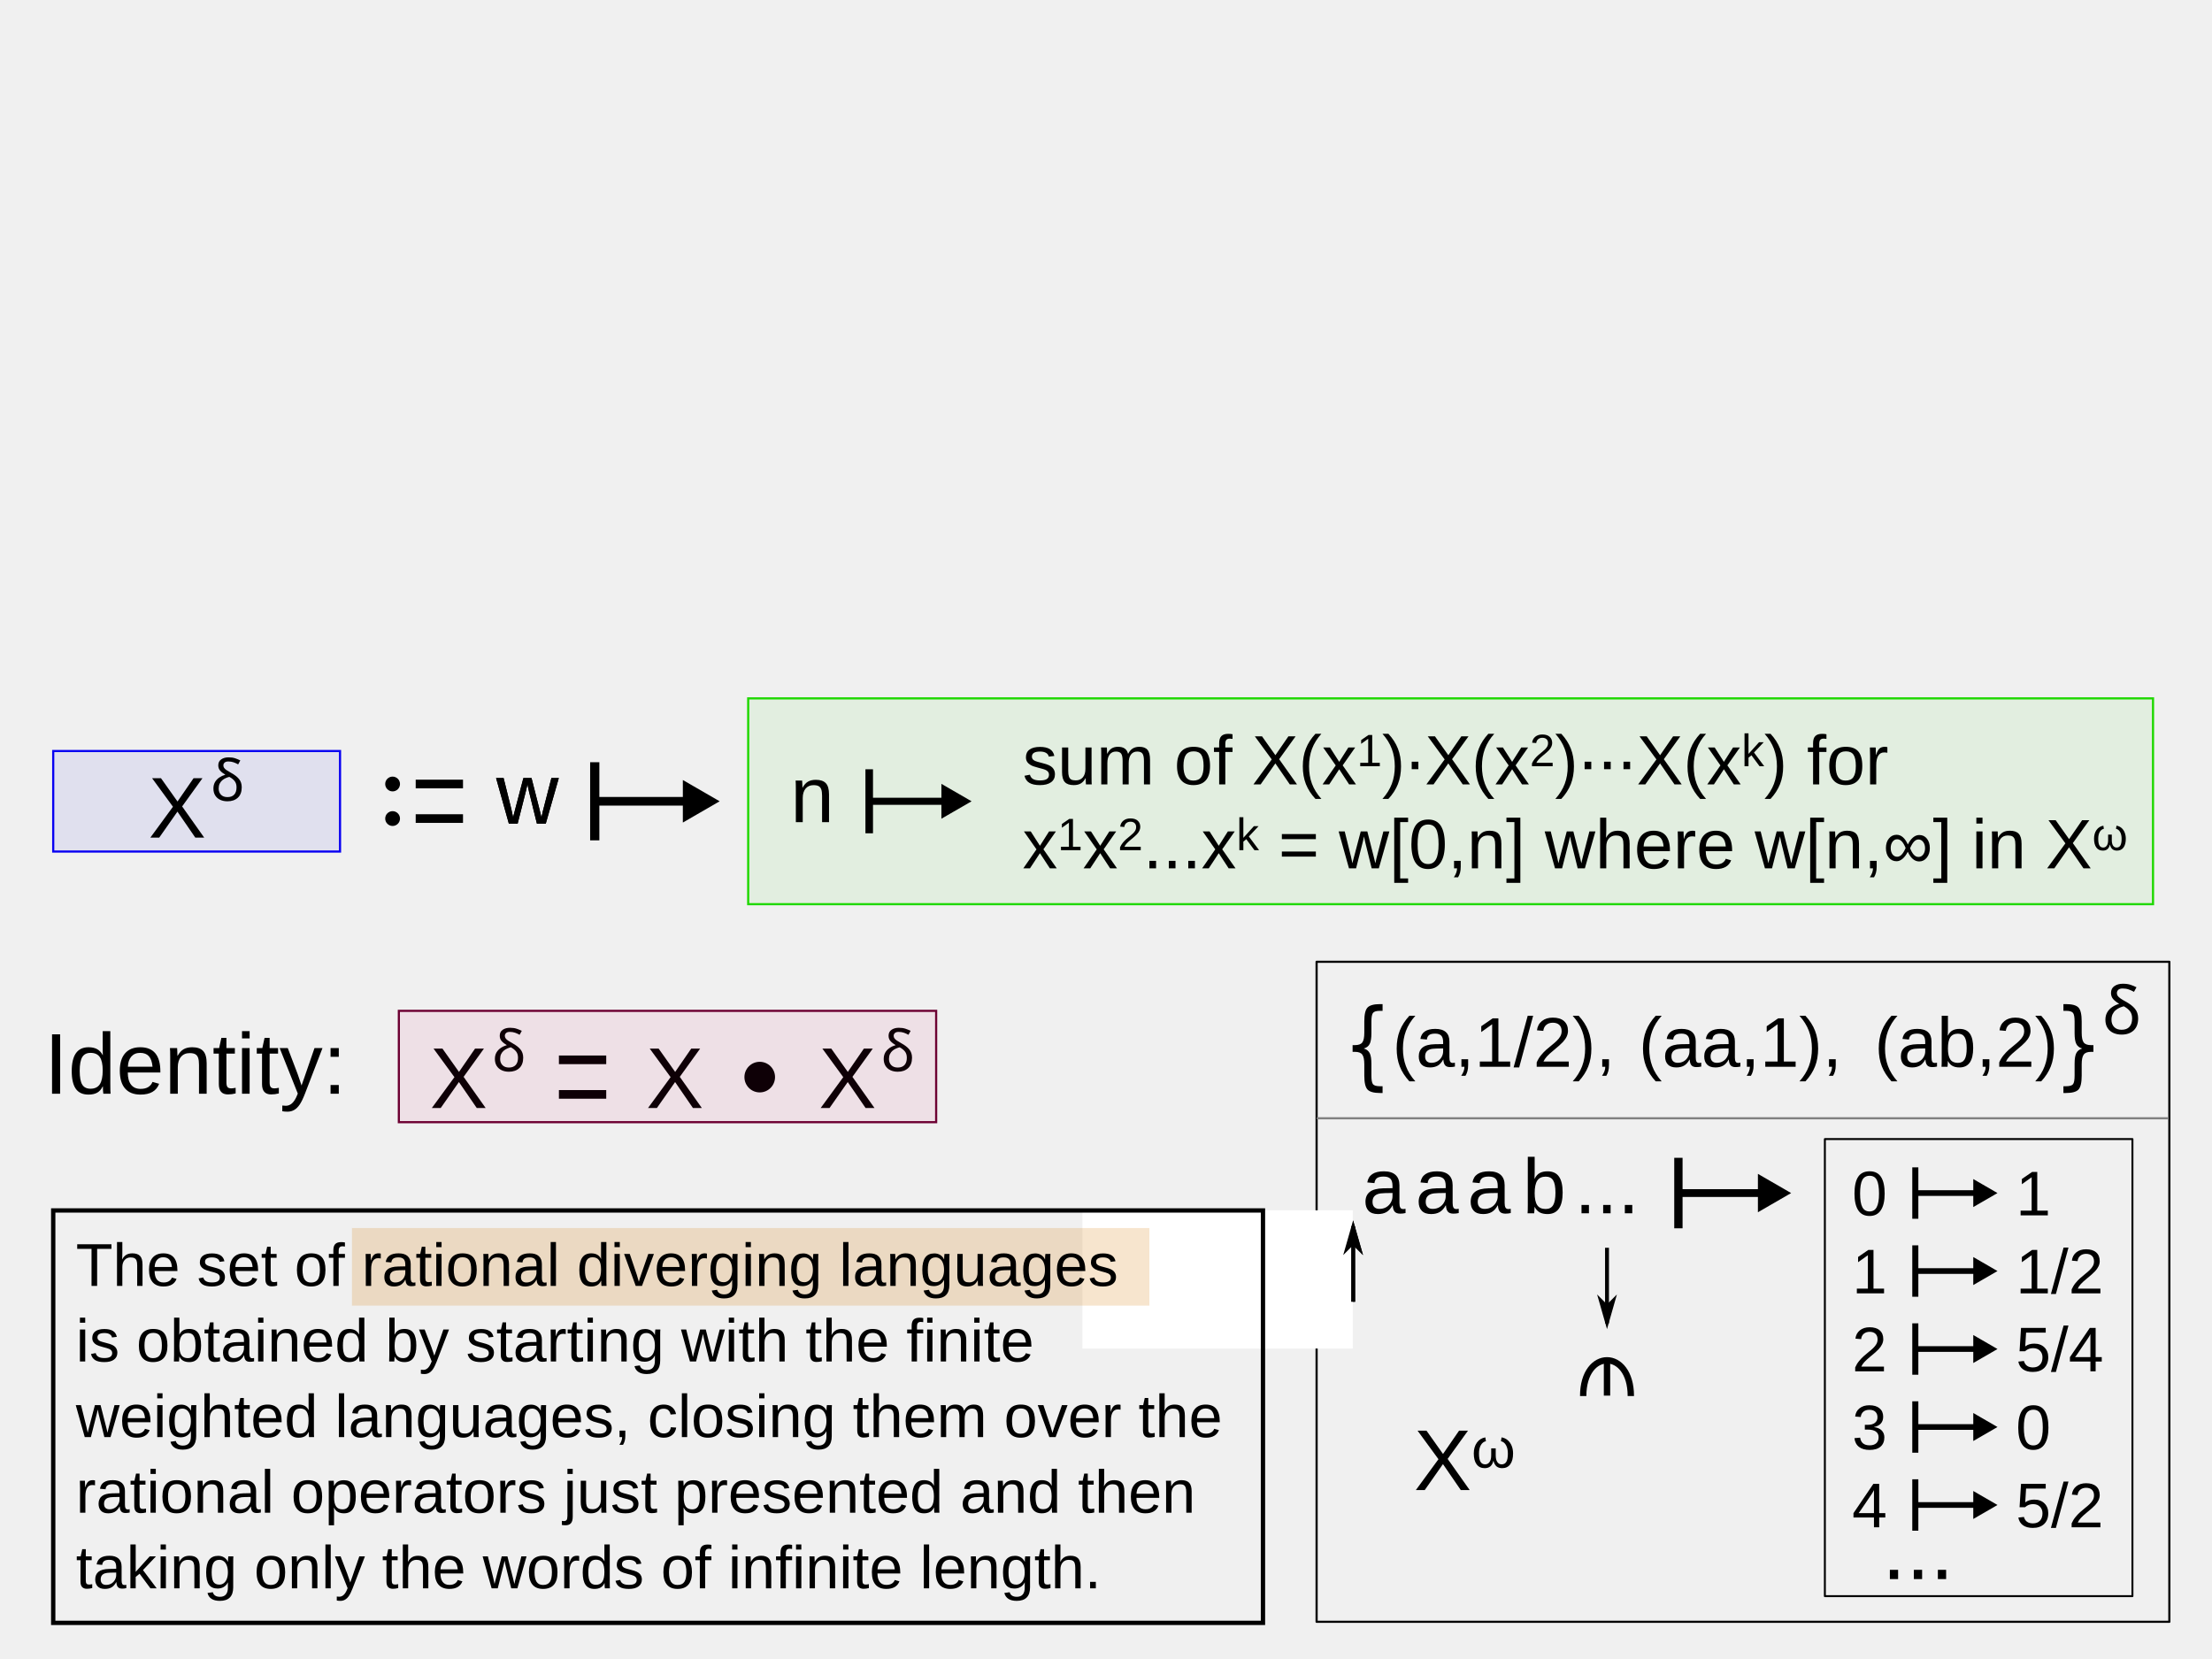
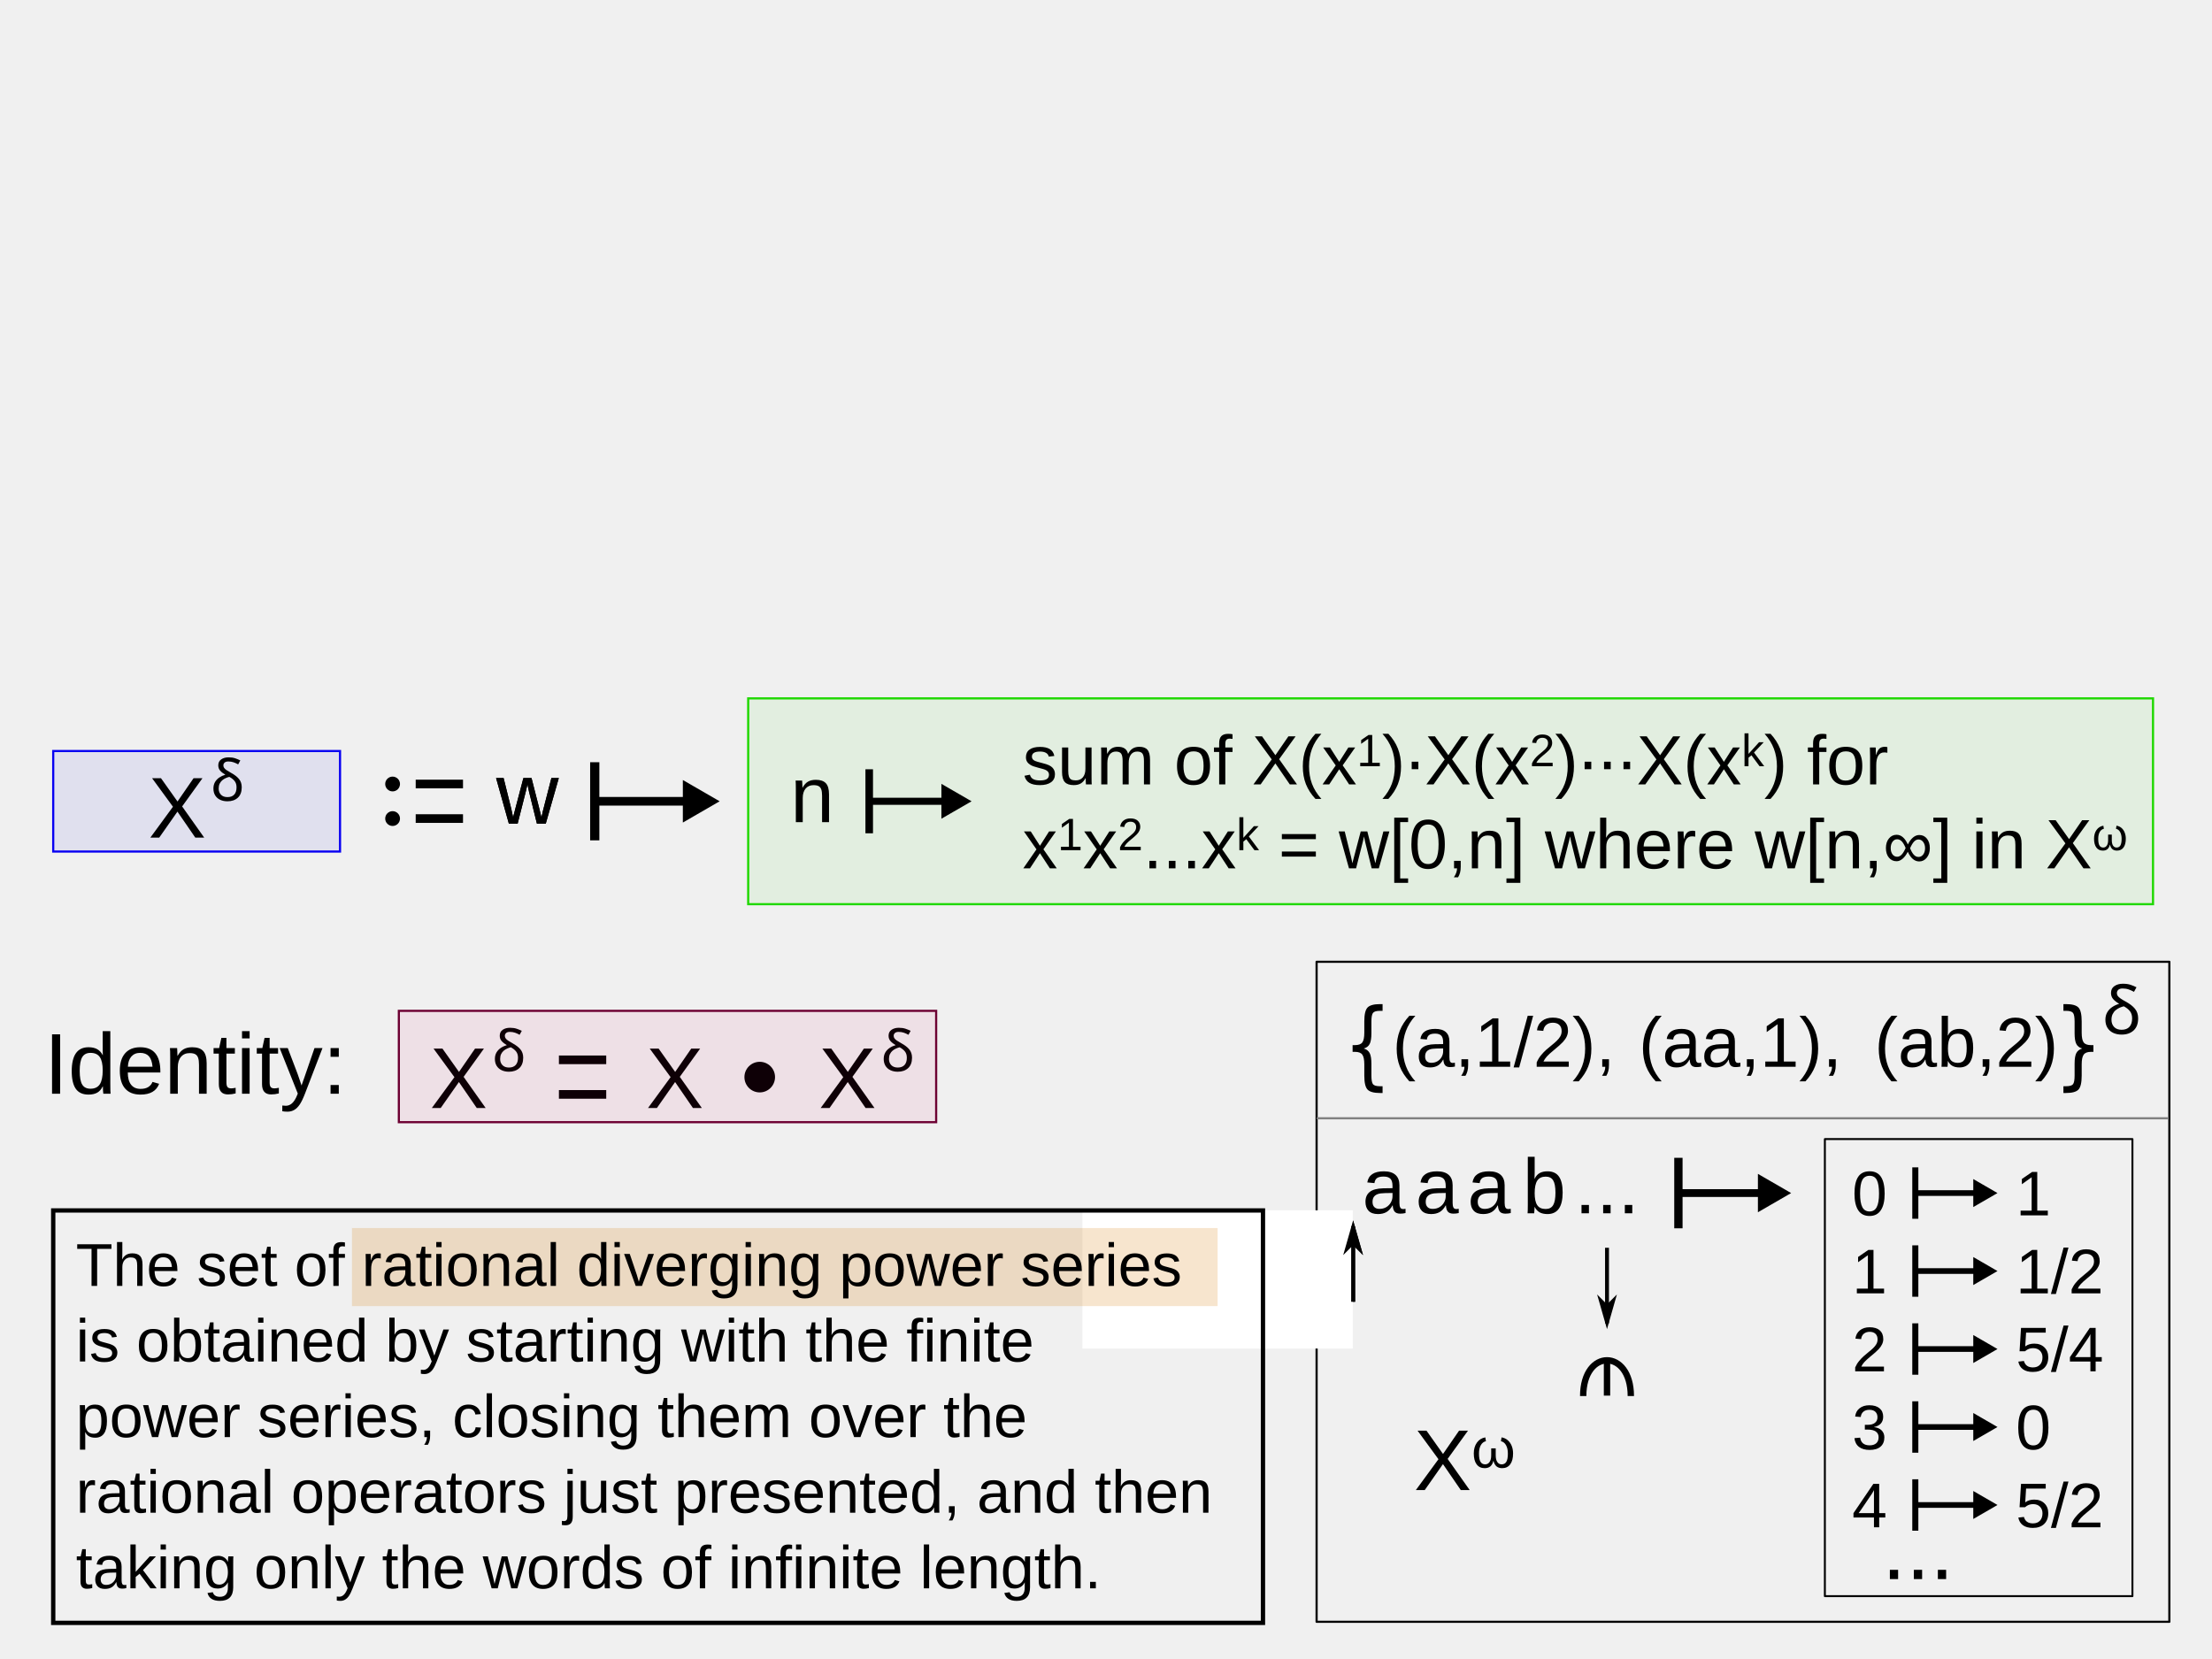
<svg xmlns="http://www.w3.org/2000/svg" height="768" width="1024" id="svg2" version="1.1">
  <defs id="defs26765">
    <marker orient="auto" refY="0.0" refX="0.0" id="Arrow1Mstart" style="overflow:visible">
      <path id="path8747" d="M 0.0,0.0 L 5.0,-5.0 L -12.5,0.0 L 5.0,5.0 L 0.0,0.0 z " style="fill-rule:evenodd;stroke:#000000;stroke-width:1.0pt;marker-start:none" transform="scale(0.4) translate(10,0)" />
    </marker>
    <marker orient="auto" refY="0.0" refX="0.0" id="Arrow1Mend" style="overflow:visible;">
      <path id="path6632" d="M 0.0,0.0 L 5.0,-5.0 L -12.5,0.0 L 5.0,5.0 L 0.0,0.0 z " style="fill-rule:evenodd;stroke:#000000;stroke-width:1.0pt;marker-start:none;" transform="scale(0.4) rotate(180) translate(10,0)" />
    </marker>
    <marker orient="auto" refY="0" refX="0" id="StopL" style="overflow:visible">
      <path id="path6008" d="M 0,5.65 0,-5.65" style="fill:none;stroke:#000000;stroke-width:1pt" transform="scale(0.8,0.8)" />
    </marker>
    <marker orient="auto" refY="0" refX="0" id="TriangleOutM" style="overflow:visible">
      <path id="path5984" d="m 5.77,0 -8.65,5 0,-10 8.65,5 z" style="fill-rule:evenodd;stroke:#000000;stroke-width:1pt;marker-start:none" transform="scale(0.4,0.4)" />
    </marker>
  </defs>
  <flowRoot xml:space="preserve" id="flowRoot5311" style="fill:black;stroke:none;stroke-opacity:1;stroke-width:1px;stroke-linejoin:miter;stroke-linecap:butt;fill-opacity:1;font-family:Arial;font-style:normal;font-weight:normal;font-size:40px;line-height:125%;letter-spacing:0px;word-spacing:0px;-inkscape-font-specification:Arial;font-stretch:normal;font-variant:normal;text-anchor:start;text-align:start;writing-mode:lr">
    <flowRegion id="flowRegion5313">
      <rect id="rect5315" width="1270.215" height="84.864" x="-125.926" y="570.898" />
    </flowRegion>
    <flowPara id="flowPara5317" />
  </flowRoot>
  <text xml:space="preserve" style="font-size:36.1px;font-style:normal;font-variant:normal;font-weight:normal;font-stretch:normal;text-align:start;line-height:125%;letter-spacing:0px;word-spacing:0px;writing-mode:lr-tb;text-anchor:start;fill:#000000;fill-opacity:1;stroke:none;font-family:Arial;-inkscape-font-specification:Arial" x="679.288" y="561.663" id="diverging_rational_operations_example_letter_3">
    <tspan id="tspan5727" x="679.288" y="561.663">a</tspan>
  </text>
  <text xml:space="preserve" style="font-size:36.1px;font-style:normal;font-variant:normal;font-weight:normal;font-stretch:normal;text-align:start;line-height:125%;letter-spacing:0px;word-spacing:0px;writing-mode:lr-tb;text-anchor:start;fill:#000000;fill-opacity:1;stroke:none;font-family:Arial;-inkscape-font-specification:Arial" x="630.586" y="561.663" id="diverging_rational_operations_example_letter_1">
    <tspan id="tspan5719" x="630.586" y="561.663">a</tspan>
  </text>
  <text xml:space="preserve" style="font-size:36.1px;font-style:normal;font-variant:normal;font-weight:normal;font-stretch:normal;text-align:start;line-height:125%;letter-spacing:0px;word-spacing:0px;writing-mode:lr-tb;text-anchor:start;fill:#000000;fill-opacity:1;stroke:none;font-family:Arial;-inkscape-font-specification:Arial" x="655.215" y="561.663" id="diverging_rational_operations_example_letter_2">
    <tspan id="tspan5723" x="655.215" y="561.663">a</tspan>
  </text>
  <text xml:space="preserve" style="font-size:36.1px;font-style:normal;font-variant:normal;font-weight:normal;font-stretch:normal;text-align:start;line-height:125%;letter-spacing:0px;word-spacing:0px;writing-mode:lr-tb;text-anchor:start;fill:#000000;fill-opacity:1;stroke:none;font-family:Arial;-inkscape-font-specification:Arial" x="704.833" y="561.663" id="diverging_rational_operations_example_letter_4">
    <tspan id="tspan5731" x="704.833" y="561.663">b</tspan>
  </text>
  <path id="diverging_rational_operations_example_letter_mapsto" d="m 776.983,552.303 41.928,0" style="fill:none;stroke:#000000;stroke-width:3.61;stroke-linecap:butt;stroke-linejoin:miter;stroke-miterlimit:4;stroke-opacity:1;stroke-dasharray:none;marker-start:url(#StopL);marker-end:url(#TriangleOutM)" />
  <g id="diverging_rational_operations_example_output_0_mapsto" transform="translate(20,0)">
    <text id="text7088" y="562.633" x="837.357" style="font-size:29.241px;font-style:normal;font-variant:normal;font-weight:normal;font-stretch:normal;text-align:start;line-height:125%;letter-spacing:0px;word-spacing:0px;writing-mode:lr-tb;text-anchor:start;fill:#000000;fill-opacity:1;stroke:none;font-family:Arial;-inkscape-font-specification:Arial" xml:space="preserve">
      <tspan id="tspan7090" y="562.633" x="837.357">0</tspan>
    </text>
    <path id="path7092" d="m 866.656,552.303 30.565,0" style="fill:none;stroke:#000000;stroke-width:2.632;stroke-linecap:butt;stroke-linejoin:miter;stroke-miterlimit:4;stroke-opacity:1;stroke-dasharray:none;marker-start:url(#StopL);marker-end:url(#TriangleOutM)" />
  </g>
  <rect style="fill:none;stroke:#000000;stroke-width:0.902;stroke-linecap:butt;stroke-linejoin:round;stroke-miterlimit:4;stroke-opacity:1;stroke-dasharray:none;stroke-dashoffset:0" id="diverging_rational_operations_example_output_box" width="142.38" height="211.591" x="844.787" y="527.31" />
  <text id="diverging_rational_operations_example_output_0_mapsto_0" y="562.633" x="933.167" style="font-size:29.241px;font-style:normal;font-variant:normal;font-weight:normal;font-stretch:normal;text-align:start;line-height:125%;letter-spacing:0px;word-spacing:0px;writing-mode:lr-tb;text-anchor:start;fill:#000000;fill-opacity:1;stroke:none;font-family:Arial;-inkscape-font-specification:Arial" xml:space="preserve">
    <tspan id="tspan7104" y="562.633" x="933.167">1</tspan>
  </text>
  <g id="diverging_rational_operations_example_output_1_mapsto" transform="translate(20,0)">
    <text xml:space="preserve" style="font-size:29.241px;font-style:normal;font-variant:normal;font-weight:normal;font-stretch:normal;text-align:start;line-height:125%;letter-spacing:0px;word-spacing:0px;writing-mode:lr-tb;text-anchor:start;fill:#000000;fill-opacity:1;stroke:none;font-family:Arial;-inkscape-font-specification:Arial" x="837.357" y="598.733" id="text7106">
      <tspan x="837.357" y="598.733" id="tspan7108">1</tspan>
    </text>
    <path style="fill:none;stroke:#000000;stroke-width:2.632;stroke-linecap:butt;stroke-linejoin:miter;stroke-miterlimit:4;stroke-opacity:1;stroke-dasharray:none;marker-start:url(#StopL);marker-end:url(#TriangleOutM)" d="m 866.656,588.403 30.565,0" id="path7110" />
  </g>
  <text xml:space="preserve" style="font-size:29.241px;font-style:normal;font-variant:normal;font-weight:normal;font-stretch:normal;text-align:start;line-height:125%;letter-spacing:0px;word-spacing:0px;writing-mode:lr-tb;text-anchor:start;fill:#000000;fill-opacity:1;stroke:none;font-family:Arial;-inkscape-font-specification:Arial" x="933.167" y="598.733" id="diverging_rational_operations_example_output_1_mapsto_1_2">
    <tspan x="933.167" y="598.733" id="tspan7114">1/2</tspan>
  </text>
  <g id="diverging_rational_operations_example_output_2_mapsto" transform="translate(20,0)">
    <text id="text7116" y="634.833" x="837.357" style="font-size:29.241px;font-style:normal;font-variant:normal;font-weight:normal;font-stretch:normal;text-align:start;line-height:125%;letter-spacing:0px;word-spacing:0px;writing-mode:lr-tb;text-anchor:start;fill:#000000;fill-opacity:1;stroke:none;font-family:Arial;-inkscape-font-specification:Arial" xml:space="preserve">
      <tspan id="tspan7118" y="634.833" x="837.357">2</tspan>
    </text>
    <path id="path7120" d="m 866.656,624.503 30.565,0" style="fill:none;stroke:#000000;stroke-width:2.632;stroke-linecap:butt;stroke-linejoin:miter;stroke-miterlimit:4;stroke-opacity:1;stroke-dasharray:none;marker-start:url(#StopL);marker-end:url(#TriangleOutM)" />
  </g>
  <text id="diverging_rational_operations_example_output_2_mapsto_5_4" y="634.833" x="933.167" style="font-size:29.241px;font-style:normal;font-variant:normal;font-weight:normal;font-stretch:normal;text-align:start;line-height:125%;letter-spacing:0px;word-spacing:0px;writing-mode:lr-tb;text-anchor:start;fill:#000000;fill-opacity:1;stroke:none;font-family:Arial;-inkscape-font-specification:Arial" xml:space="preserve">
    <tspan id="tspan7124" y="634.833" x="933.167">5/4</tspan>
  </text>
  <g id="diverging_rational_operations_example_output_3_mapsto" transform="translate(20,0)">
    <text xml:space="preserve" style="font-size:29.241px;font-style:normal;font-variant:normal;font-weight:normal;font-stretch:normal;text-align:start;line-height:125%;letter-spacing:0px;word-spacing:0px;writing-mode:lr-tb;text-anchor:start;fill:#000000;fill-opacity:1;stroke:none;font-family:Arial;-inkscape-font-specification:Arial" x="837.357" y="670.933" id="text7126">
      <tspan x="837.357" y="670.933" id="tspan7128">3</tspan>
    </text>
    <path style="fill:none;stroke:#000000;stroke-width:2.632;stroke-linecap:butt;stroke-linejoin:miter;stroke-miterlimit:4;stroke-opacity:1;stroke-dasharray:none;marker-start:url(#StopL);marker-end:url(#TriangleOutM)" d="m 866.656,660.603 30.565,0" id="path7130" />
  </g>
  <text xml:space="preserve" style="font-size:29.241px;font-style:normal;font-variant:normal;font-weight:normal;font-stretch:normal;text-align:start;line-height:125%;letter-spacing:0px;word-spacing:0px;writing-mode:lr-tb;text-anchor:start;fill:#000000;fill-opacity:1;stroke:none;font-family:Arial;-inkscape-font-specification:Arial" x="933.167" y="670.933" id="diverging_rational_operations_example_output_3_mapsto_0">
    <tspan x="933.167" y="670.933" id="tspan7134">0</tspan>
  </text>
  <g id="diverging_rational_operations_example_output_4_mapsto" transform="translate(20,0)">
    <text id="text7136" y="707.033" x="837.357" style="font-size:29.241px;font-style:normal;font-variant:normal;font-weight:normal;font-stretch:normal;text-align:start;line-height:125%;letter-spacing:0px;word-spacing:0px;writing-mode:lr-tb;text-anchor:start;fill:#000000;fill-opacity:1;stroke:none;font-family:Arial;-inkscape-font-specification:Arial" xml:space="preserve">
      <tspan id="tspan7138" y="707.033" x="837.357">4</tspan>
    </text>
    <path id="path7140" d="m 866.656,696.703 30.565,0" style="fill:none;stroke:#000000;stroke-width:2.632;stroke-linecap:butt;stroke-linejoin:miter;stroke-miterlimit:4;stroke-opacity:1;stroke-dasharray:none;marker-start:url(#StopL);marker-end:url(#TriangleOutM)" />
  </g>
  <text id="diverging_rational_operations_example_output_4_mapsto_5_2" y="707.033" x="933.167" style="font-size:29.241px;font-style:normal;font-variant:normal;font-weight:normal;font-stretch:normal;text-align:start;line-height:125%;letter-spacing:0px;word-spacing:0px;writing-mode:lr-tb;text-anchor:start;fill:#000000;fill-opacity:1;stroke:none;font-family:Arial;-inkscape-font-specification:Arial" xml:space="preserve">
    <tspan id="tspan7144" y="707.033" x="933.167">5/2</tspan>
  </text>
  <text xml:space="preserve" style="font-size:32.58px;font-style:normal;font-variant:normal;font-weight:normal;font-stretch:normal;text-align:start;line-height:125%;letter-spacing:0px;word-spacing:0px;writing-mode:lr-tb;text-anchor:start;fill:#000000;fill-opacity:1;stroke:none;font-family:Arial;-inkscape-font-specification:Arial" x="644.549" y="493.839" id="diverging_rational_operations_example_input_1">
    <tspan id="tspan5687" x="644.549" y="493.839">(a,1/2),</tspan>
  </text>
  <text id="diverging_rational_operations_example_input_2" y="493.839" x="758.58" style="font-size:32.58px;font-style:normal;font-variant:normal;font-weight:normal;font-stretch:normal;text-align:start;line-height:125%;letter-spacing:0px;word-spacing:0px;writing-mode:lr-tb;text-anchor:start;fill:#000000;fill-opacity:1;stroke:none;font-family:Arial;-inkscape-font-specification:Arial" xml:space="preserve">
    <tspan y="493.839" x="758.58" id="tspan5691">(aa,1),</tspan>
  </text>
  <text xml:space="preserve" style="font-size:32.58px;font-style:normal;font-variant:normal;font-weight:normal;font-stretch:normal;text-align:start;line-height:125%;letter-spacing:0px;word-spacing:0px;writing-mode:lr-tb;text-anchor:start;fill:#000000;fill-opacity:1;stroke:none;font-family:Arial;-inkscape-font-specification:Arial" x="867.724" y="493.839" id="diverging_rational_operations_example_input_3">
    <tspan id="tspan5695" x="867.724" y="493.839">(ab,2)</tspan>
  </text>
  <g id="diverging_rational_operations_identity">
    <g transform="translate(-40,19.29617)" id="g7305">
      <text xml:space="preserve" style="font-size:40px;font-style:normal;font-variant:normal;font-weight:normal;font-stretch:normal;text-align:start;line-height:125%;letter-spacing:0px;word-spacing:0px;writing-mode:lr-tb;text-anchor:start;fill:#000000;fill-opacity:1;stroke:none;font-family:Arial;-inkscape-font-specification:Arial" x="238.994" y="493.645" id="text7254">
        <tspan id="tspan7256" x="238.994" y="493.645">X</tspan>
      </text>
      <text id="text7258" y="476.569" x="267.675" style="font-size:26.419px;font-style:normal;font-variant:normal;font-weight:normal;font-stretch:normal;text-align:start;line-height:125%;letter-spacing:0px;word-spacing:0px;writing-mode:lr-tb;text-anchor:start;fill:#000000;fill-opacity:1;stroke:none;font-family:Bangla MN;-inkscape-font-specification:Bangla MN" xml:space="preserve" class="punch_line_bottom_set">
        <tspan y="476.569" x="267.675" id="tspan7260">δ</tspan>
      </text>
      <text id="text7262" y="493.645" x="339.072" style="font-size:40px;font-style:normal;font-variant:normal;font-weight:normal;font-stretch:normal;text-align:start;line-height:125%;letter-spacing:0px;word-spacing:0px;writing-mode:lr-tb;text-anchor:start;fill:#000000;fill-opacity:1;stroke:none;font-family:Arial;-inkscape-font-specification:Arial" xml:space="preserve">
        <tspan y="493.645" x="339.072" id="tspan7264">X</tspan>
      </text>
      <path transform="matrix(1.331,0,0,1.331,267.3865,-135.1556)" d="m 98.722,461.671 c 0,2.94 -2.383,5.323 -5.323,5.323 -2.94,0 -5.323,-2.383 -5.323,-5.323 0,-2.94 2.383,-5.323 5.323,-5.323 2.94,0 5.323,2.383 5.323,5.323 z" id="path7268" style="fill:#000000;fill-opacity:1;stroke:none" />
      <g transform="translate(112.3015,179.4401)" id="g7270">
        <path id="path7272" d="m 186.438,291.889 21.9,0" style="fill:none;stroke:#000000;stroke-width:4;stroke-linecap:butt;stroke-linejoin:miter;stroke-miterlimit:4;stroke-opacity:1;stroke-dasharray:none" />
        <path style="fill:none;stroke:#000000;stroke-width:4;stroke-linecap:butt;stroke-linejoin:miter;stroke-miterlimit:4;stroke-opacity:1;stroke-dasharray:none" d="m 186.438,307.889 21.9,0" id="path7274" />
      </g>
      <text id="text7276" y="493.645" x="418.994" style="font-size:40px;font-style:normal;font-variant:normal;font-weight:normal;font-stretch:normal;text-align:start;line-height:125%;letter-spacing:0px;word-spacing:0px;writing-mode:lr-tb;text-anchor:start;fill:#000000;fill-opacity:1;stroke:none;font-family:Arial;-inkscape-font-specification:Arial" xml:space="preserve">
        <tspan y="493.645" x="418.994" id="tspan7278">X</tspan>
      </text>
      <text class="punch_line_bottom_set" xml:space="preserve" style="font-size:26.419px;font-style:normal;font-variant:normal;font-weight:normal;font-stretch:normal;text-align:start;line-height:125%;letter-spacing:0px;word-spacing:0px;writing-mode:lr-tb;text-anchor:start;fill:#000000;fill-opacity:1;stroke:none;font-family:Bangla MN;-inkscape-font-specification:Bangla MN" x="447.675" y="476.569" id="text7280">
        <tspan id="tspan7282" x="447.675" y="476.569">δ</tspan>
      </text>
      <rect style="fill:#d80064;fill-opacity:0.067;stroke:#6c0032;stroke-width:1;stroke-miterlimit:4;stroke-opacity:1;stroke-dasharray:none" id="rect7286" width="248.736" height="51.538" x="224.638" y="448.656" />
    </g>
    <text id="text7301" y="506.329" x="20.407" style="font-size:40px;font-style:normal;font-variant:normal;font-weight:normal;font-stretch:normal;text-align:start;line-height:125%;letter-spacing:0px;word-spacing:0px;writing-mode:lr-tb;text-anchor:start;fill:#000000;fill-opacity:1;stroke:none;font-family:Arial;-inkscape-font-specification:Arial" xml:space="preserve">
      <tspan y="506.329" x="20.407" id="tspan7303">Identity:</tspan>
    </text>
  </g>
  <g id="diverging_rational_operations_example_input_frame">
    <path d="m 640.035,502.848 0,3.135 -1.123,0 c -2.912,0 -4.865,-0.537 -5.859,-1.611 -0.982,-1.074 -1.474,-3.215 -1.474,-6.423 l 0,-5.204 c 0,-2.192 -0.316,-3.709 -0.947,-4.551 -0.62,-0.842 -1.748,-1.263 -3.386,-1.263 l -1.088,0 0,-3.114 1.088,0 c 1.649,0 2.783,-0.414 3.403,-1.241 0.62,-0.827 0.93,-2.33 0.93,-4.507 l 0,-5.226 c 0,-3.208 0.491,-5.342 1.474,-6.401 0.994,-1.074 2.947,-1.611 5.859,-1.611 l 1.123,0 0,3.114 -1.228,0 c -1.637,0 -2.707,0.319 -3.21,0.958 -0.491,0.624 -0.737,1.967 -0.737,4.028 l 0,5.4 c 0,2.279 -0.269,3.934 -0.807,4.964 -0.526,1.031 -1.433,1.727 -2.719,2.09 1.298,0.392 2.21,1.103 2.737,2.134 0.526,1.031 0.789,2.678 0.789,4.943 l 0,5.4 c 0,2.076 0.246,3.426 0.737,4.05 0.503,0.624 1.573,0.936 3.21,0.936 l 1.228,0 z" id="path16040" style="font-size:12px;font-weight:normal;fill:#000000;fill-opacity:1;stroke:none;marker-end:none;font-family:Bitstream Vera Sans Mono" class="punch_line_bottom_set punch_line_non_focus" />
    <path class="punch_line_bottom_set punch_line_non_focus" style="font-size:12px;font-weight:normal;fill:#000000;fill-opacity:1;stroke:none;marker-end:none;font-family:Bitstream Vera Sans Mono" id="path5701" d="m 955.219,502.848 0,3.135 1.123,0 c 2.912,0 4.865,-0.537 5.859,-1.611 0.982,-1.074 1.474,-3.215 1.474,-6.423 l 0,-5.204 c 0,-2.192 0.316,-3.709 0.947,-4.551 0.62,-0.842 1.748,-1.263 3.386,-1.263 l 1.088,0 0,-3.114 -1.088,0 c -1.649,0 -2.783,-0.414 -3.403,-1.241 -0.62,-0.827 -0.93,-2.33 -0.93,-4.507 l 0,-5.226 c 0,-3.208 -0.491,-5.342 -1.474,-6.401 -0.994,-1.074 -2.947,-1.611 -5.859,-1.611 l -1.123,0 0,3.114 1.228,0 c 1.637,0 2.707,0.319 3.21,0.958 0.491,0.624 0.737,1.967 0.737,4.028 l 0,5.4 c 0,2.279 0.269,3.934 0.807,4.964 0.526,1.031 1.433,1.727 2.719,2.09 -1.298,0.392 -2.21,1.103 -2.737,2.134 -0.526,1.031 -0.789,2.678 -0.789,4.943 l 0,5.4 c 0,2.076 -0.246,3.426 -0.737,4.05 -0.503,0.624 -1.573,0.936 -3.21,0.936 l -1.228,0 z" />
    <text class="punch_line_bottom_set" xml:space="preserve" style="font-size:30.583px;font-style:normal;font-variant:normal;font-weight:bold;font-stretch:normal;text-align:start;line-height:125%;letter-spacing:0px;word-spacing:0px;writing-mode:lr;text-anchor:start;fill:#000000;fill-opacity:1;stroke:none;font-family:Bangla MN;-inkscape-font-specification:Bangla MN Bold" x="972.995" y="478.636" id="text7335">
      <tspan id="tspan7337" x="972.995" y="478.636" style="font-weight:normal;-inkscape-font-specification:Bangla MN">δ</tspan>
    </text>
  </g>
  <g id="diverging_rational_operations_example_box">
    <rect style="fill:none;stroke:#000000;stroke-width:1;stroke-linecap:butt;stroke-linejoin:round;stroke-miterlimit:4;stroke-opacity:1;stroke-dasharray:none;stroke-dashoffset:0" id="rect7354" width="394.762" height="305.532" x="609.495" y="445.239" />
    <path id="path7339" d="m 609.526,517.684 394.273,0" style="fill:none;stroke:#808080;stroke-width:1px;stroke-linecap:butt;stroke-linejoin:miter;stroke-opacity:1" />
  </g>
  <text xml:space="preserve" style="font-size:40px;font-style:normal;font-variant:normal;font-weight:normal;font-stretch:normal;text-align:center;line-height:125%;letter-spacing:0px;word-spacing:0px;writing-mode:lr-tb;text-anchor:middle;fill:#000000;fill-opacity:1;stroke:none;font-family:Arial;-inkscape-font-specification:Arial" x="904.559" y="731" id="diverging_rational_operations_example_output_dots">
    <tspan id="tspan7343" x="904.559" y="731">...</tspan>
  </text>
  <path style="fill:none;stroke:#000000;stroke-width:1.805;stroke-linecap:butt;stroke-linejoin:miter;stroke-miterlimit:4;stroke-opacity:1;stroke-dasharray:none;marker-end:url(#Arrow1Mend)" d="m 506.397,601.724 120.052,0 -0.051,-33.193" id="diverging_rational_operations_example_letter_pointer" />
  <rect style="fill:#ffffff;fill-opacity:1;stroke:none" id="diverging_rational_operations_example_letter_pointer_cover" width="125.158" height="63.993" x="501.082" y="560.287" />
  <path id="diverging_rational_operations_example_letter_pointer_left" d="m 626.397,601.724 0,-33.193" style="fill:none;stroke:#000000;stroke-width:1.805;stroke-linecap:square;stroke-linejoin:miter;stroke-miterlimit:4;stroke-opacity:1;stroke-dasharray:none;marker-end:url(#Arrow1Mend)" />
  <g id="diverging_rational_language_definition">
-     <rect y="568.499" x="162.929" height="35.907" width="369.171" id="rect5329" style="fill:#d87a00;fill-opacity:0.192;stroke:none" />
+     <rect y="568.499" x="162.929" height="36.139" width="400.74" id="rect5329" style="fill:#d87a00;fill-opacity:0.192;stroke:none" />
    <text id="text5305" y="595.272" x="35.122" style="font-size:28px;font-style:normal;font-variant:normal;font-weight:normal;font-stretch:normal;text-align:start;line-height:125%;letter-spacing:0px;word-spacing:0px;writing-mode:lr-tb;text-anchor:start;fill:#000000;fill-opacity:1;stroke:none;font-family:Arial;-inkscape-font-specification:Arial" xml:space="preserve">
-       <tspan id="tspan5327" y="595.272" x="35.122">The set of rational diverging languages</tspan>
+       <tspan id="tspan5327" y="595.272" x="35.122">The set of rational diverging power series</tspan>
      <tspan y="630.272" x="35.122" id="tspan7930">is obtained by starting with the finite</tspan>
-       <tspan y="665.272" x="35.122" id="tspan7932">weighted languages, closing them over the</tspan>
-       <tspan y="700.272" x="35.122" id="tspan8458">rational operators just presented and then</tspan>
+       <tspan y="665.272" x="35.122" id="tspan7932">power series, closing them over the</tspan>
+       <tspan y="700.272" x="35.122" id="tspan8458">rational operators just presented, and then</tspan>
      <tspan y="735.272" x="35.122" id="tspan8460">taking only the words of infinite length.</tspan>
      <tspan y="770.272" x="35.122" id="tspan7926" />
    </text>
    <rect y="560.352" x="24.638" height="190.919" width="560.029" id="rect6384" style="fill:none;stroke:#000000;stroke-width:2;stroke-miterlimit:4;stroke-opacity:1;stroke-dasharray:none" />
  </g>
  <g id="diverging_rational_operations_example_letter_5plus">
    <text xml:space="preserve" style="font-size:36.1px;font-style:normal;font-variant:normal;font-weight:normal;font-stretch:normal;text-align:start;line-height:125%;letter-spacing:0px;word-spacing:0px;writing-mode:lr-tb;text-anchor:start;fill:#000000;fill-opacity:1;stroke:none;font-family:Arial;-inkscape-font-specification:Arial" x="728.833" y="561.663" id="text5729">
      <tspan id="tspan4650" x="728.833" y="561.663">...</tspan>
    </text>
    <g transform="matrix(0,0.7350919,-0.7350919,0,1040.173,513.9532)" id="g5911">
      <path style="fill:none;stroke:#000000;stroke-width:4;stroke-linecap:butt;stroke-linejoin:miter;stroke-miterlimit:4;stroke-opacity:1;stroke-dasharray:none" d="m 180,388 c -30,0 -30,30 0,30" id="path4223" />
      <path style="fill:none;stroke:#000000;stroke-width:4;stroke-linecap:butt;stroke-linejoin:miter;stroke-miterlimit:4;stroke-opacity:1;stroke-dasharray:none" d="m 157.75,403 22,0" id="path4225" />
    </g>
    <path id="path6187" d="m 743.931,611.724 0,-33.193" style="fill:none;stroke:#000000;stroke-width:1.805;stroke-linecap:square;stroke-linejoin:miter;stroke-miterlimit:4;stroke-opacity:1;stroke-dasharray:none;marker-end:none;marker-mid:none;marker-start:url(#Arrow1Mstart)" />
    <text xml:space="preserve" style="font-size:40px;font-style:normal;font-variant:normal;font-weight:normal;font-stretch:normal;text-align:center;line-height:125%;letter-spacing:0px;word-spacing:0px;writing-mode:lr-tb;text-anchor:middle;fill:#000000;fill-opacity:1;stroke:none;font-family:Arial;-inkscape-font-specification:Arial" x="744.702" y="689.804" id="text15826-0">
      <tspan id="tspan15828-9" x="744.702" y="689.804">X<tspan id="tspan7248" style="font-size:65.001%;baseline-shift:super">ω</tspan>
      </tspan>
    </text>
  </g>
  <g id="diverging_rational_operations_definition_6">
    <g id="g3214">
      <path transform="translate(-66,53.04893)" d="m 251.169,325.889 a 3.422,3.422 0 1 1 -6.844,0 3.422,3.422 0 1 1 6.844,0 z" id="path15814" style="fill:#000000;fill-opacity:1;stroke:none" />
      <path style="fill:#000000;fill-opacity:1;stroke:none" id="path15816" d="m 251.169,325.889 a 3.422,3.422 0 1 1 -6.844,0 3.422,3.422 0 1 1 6.844,0 z" transform="translate(-66,37.04893)" />
      <path id="path15820" d="m 192.438,362.937 21.9,0" style="fill:none;stroke:#000000;stroke-width:4;stroke-linecap:butt;stroke-linejoin:miter;stroke-miterlimit:4;stroke-opacity:1;stroke-dasharray:none" />
      <path style="fill:none;stroke:#000000;stroke-width:4;stroke-linecap:butt;stroke-linejoin:miter;stroke-miterlimit:4;stroke-opacity:1;stroke-dasharray:none" d="m 192.438,378.937 21.9,0" id="path15822" />
    </g>
    <rect y="323.3" x="346.361" height="95.275" width="650.334" id="rect16050" style="fill:#1fd800;fill-opacity:0.067;stroke:#1fd800;stroke-opacity:1" />
    <text id="text12230" y="381.309" x="229.709" style="font-size:40px;font-style:normal;font-variant:normal;font-weight:normal;font-stretch:normal;text-align:start;line-height:125%;letter-spacing:0px;word-spacing:0px;writing-mode:lr-tb;text-anchor:start;fill:#000000;fill-opacity:1;stroke:none;font-family:Arial;-inkscape-font-specification:Arial" xml:space="preserve">
      <tspan y="381.309" x="229.709" id="tspan12232">w</tspan>
    </text>
    <path id="path12234" d="m 275.327,370.937 46.457,0" style="fill:none;stroke:#000000;stroke-width:4;stroke-linecap:butt;stroke-linejoin:miter;stroke-miterlimit:4;stroke-opacity:1;stroke-dasharray:none;marker-start:url(#StopL);marker-end:url(#TriangleOutM)" />
    <text xml:space="preserve" style="font-size:40px;font-style:normal;font-variant:normal;font-weight:normal;font-stretch:normal;text-align:start;line-height:125%;letter-spacing:0px;word-spacing:0px;writing-mode:lr-tb;text-anchor:start;fill:#000000;fill-opacity:1;stroke:none;font-family:Arial;-inkscape-font-specification:Arial" x="229.709" y="381.309" id="text12236">
      <tspan id="tspan12238" x="229.709" y="381.309">w</tspan>
    </text>
    <g transform="translate(0,10.01218)" id="g3274">
      <rect y="337.656" x="24.638" height="46.538" width="132.77" id="rect15812" style="fill:#0001d8;fill-opacity:0.067;stroke:#0800f2;stroke-opacity:1" />
      <text id="text15826" y="377.746" x="68.693" style="font-size:40px;font-style:normal;font-variant:normal;font-weight:normal;font-stretch:normal;text-align:start;line-height:125%;letter-spacing:0px;word-spacing:0px;writing-mode:lr-tb;text-anchor:start;fill:#000000;fill-opacity:1;stroke:none;font-family:Arial;-inkscape-font-specification:Arial" xml:space="preserve">
        <tspan y="377.746" x="68.693" id="tspan15828">X</tspan>
      </text>
      <text class="punch_line_bottom_set" xml:space="preserve" style="font-size:26.419px;font-style:normal;font-variant:normal;font-weight:normal;font-stretch:normal;text-align:start;line-height:125%;letter-spacing:0px;word-spacing:0px;writing-mode:lr-tb;text-anchor:start;fill:#000000;fill-opacity:1;stroke:none;font-family:Bangla MN;-inkscape-font-specification:Bangla MN" x="97.374" y="360.669" id="punch_line_s_operator">
        <tspan id="tspan16399" x="97.374" y="360.669">δ</tspan>
      </text>
    </g>
    <text id="text3666" y="380.594" x="365.891" style="font-size:36.421px;font-style:normal;font-variant:normal;font-weight:normal;font-stretch:normal;text-align:start;line-height:125%;letter-spacing:0px;word-spacing:0px;writing-mode:lr-tb;text-anchor:start;fill:#000000;fill-opacity:1;stroke:none;font-family:Arial;-inkscape-font-specification:Arial" xml:space="preserve">
      <tspan id="tspan3668" y="380.594" x="365.891">n</tspan>
    </text>
    <path id="path3670" d="m 402.385,370.937 38.07,0" style="fill:none;stroke:#000000;stroke-width:3.278;stroke-linecap:butt;stroke-linejoin:miter;stroke-miterlimit:4;stroke-opacity:1;stroke-dasharray:none;marker-start:url(#StopL);marker-end:url(#TriangleOutM)" />
    <text xml:space="preserve" style="font-size:32.377px;font-style:normal;font-variant:normal;font-weight:normal;font-stretch:normal;text-align:start;line-height:120%;letter-spacing:0px;word-spacing:0px;writing-mode:lr-tb;text-anchor:start;fill:#000000;fill-opacity:1;stroke:none;font-family:Arial;-inkscape-font-specification:Arial" x="473.36" y="363.139" id="text16044">
      <tspan id="tspan3152" x="473.36" y="363.139">sum of X(x<tspan id="tspan3182" style="font-size:65.001%;baseline-shift:super">1</tspan>)∙X(x<tspan id="tspan3184" style="font-size:65.001%;baseline-shift:super">2</tspan>)∙∙∙X(x<tspan id="tspan3186" style="font-size:65.001%;baseline-shift:super">k</tspan>) for</tspan>
      <tspan id="tspan3208" x="473.36" y="401.991">x<tspan id="tspan3196" style="font-size:65.001%;baseline-shift:super">1</tspan>x<tspan id="tspan3194" style="font-size:65.001%;baseline-shift:super">2</tspan>...x<tspan id="tspan3192" style="font-size:65.001%;baseline-shift:super">k</tspan> = w[0,n] where w[n,∞] in X<tspan id="tspan3198" style="font-size:65.001%;baseline-shift:super">ω</tspan>
      </tspan>
    </text>
  </g>
</svg>
